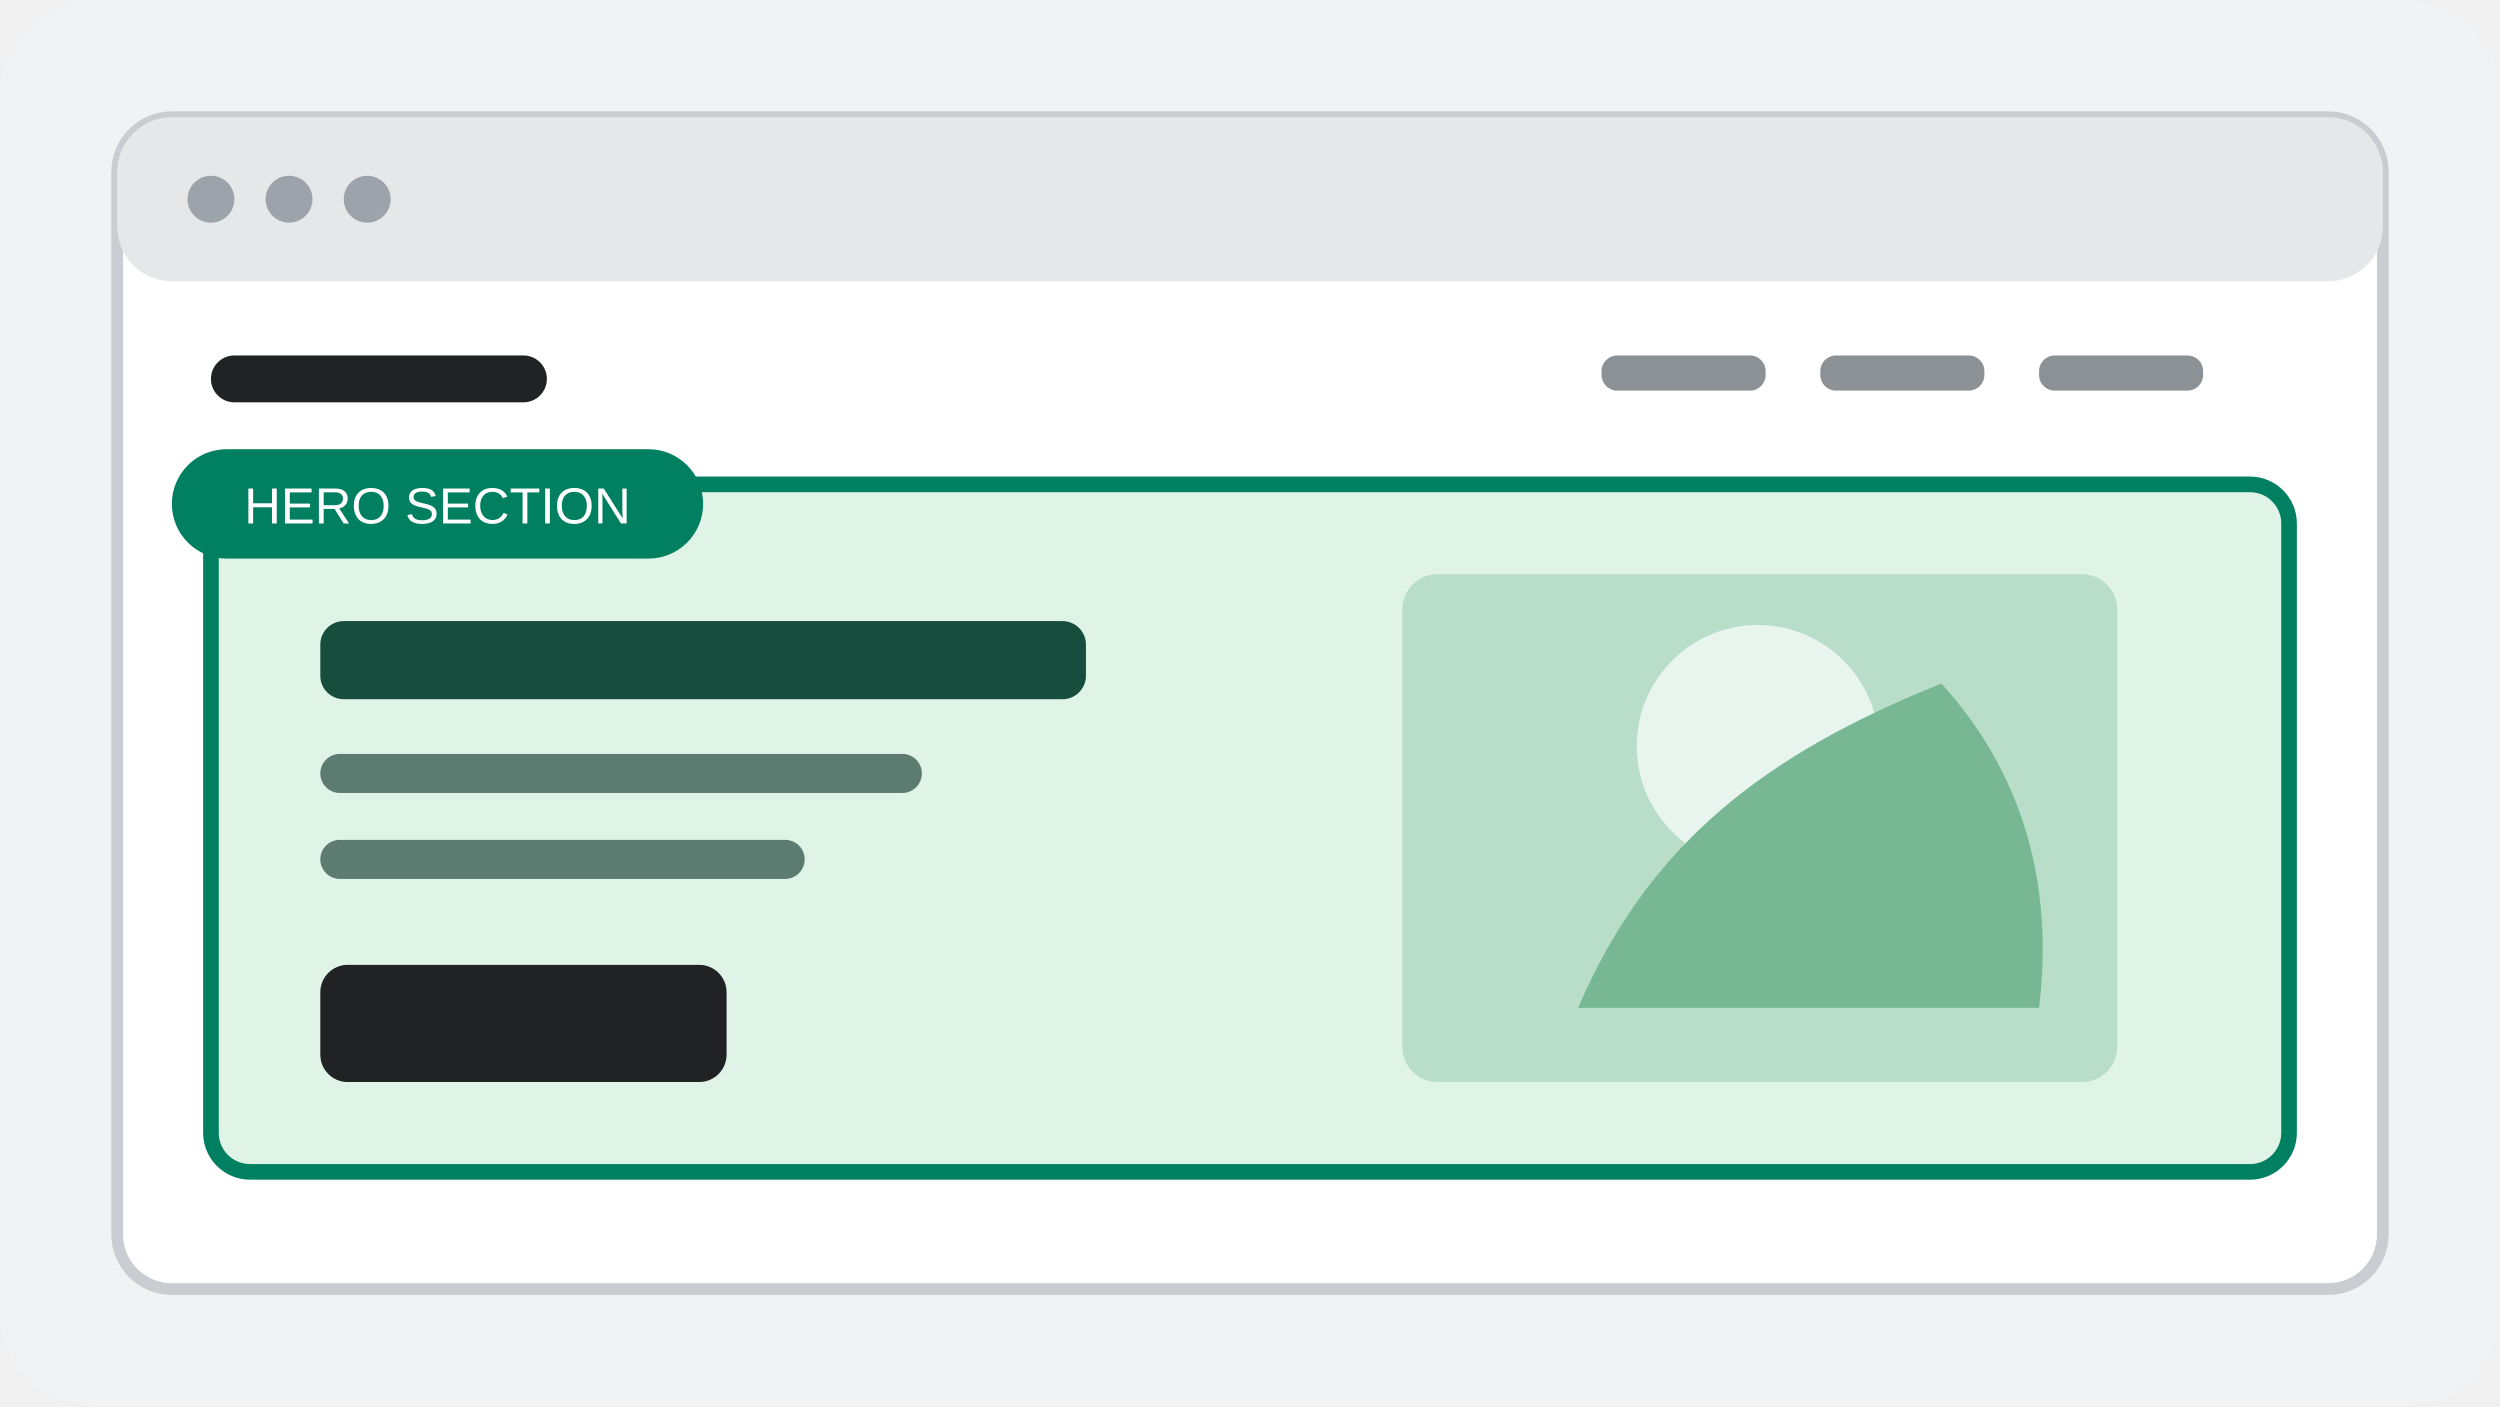
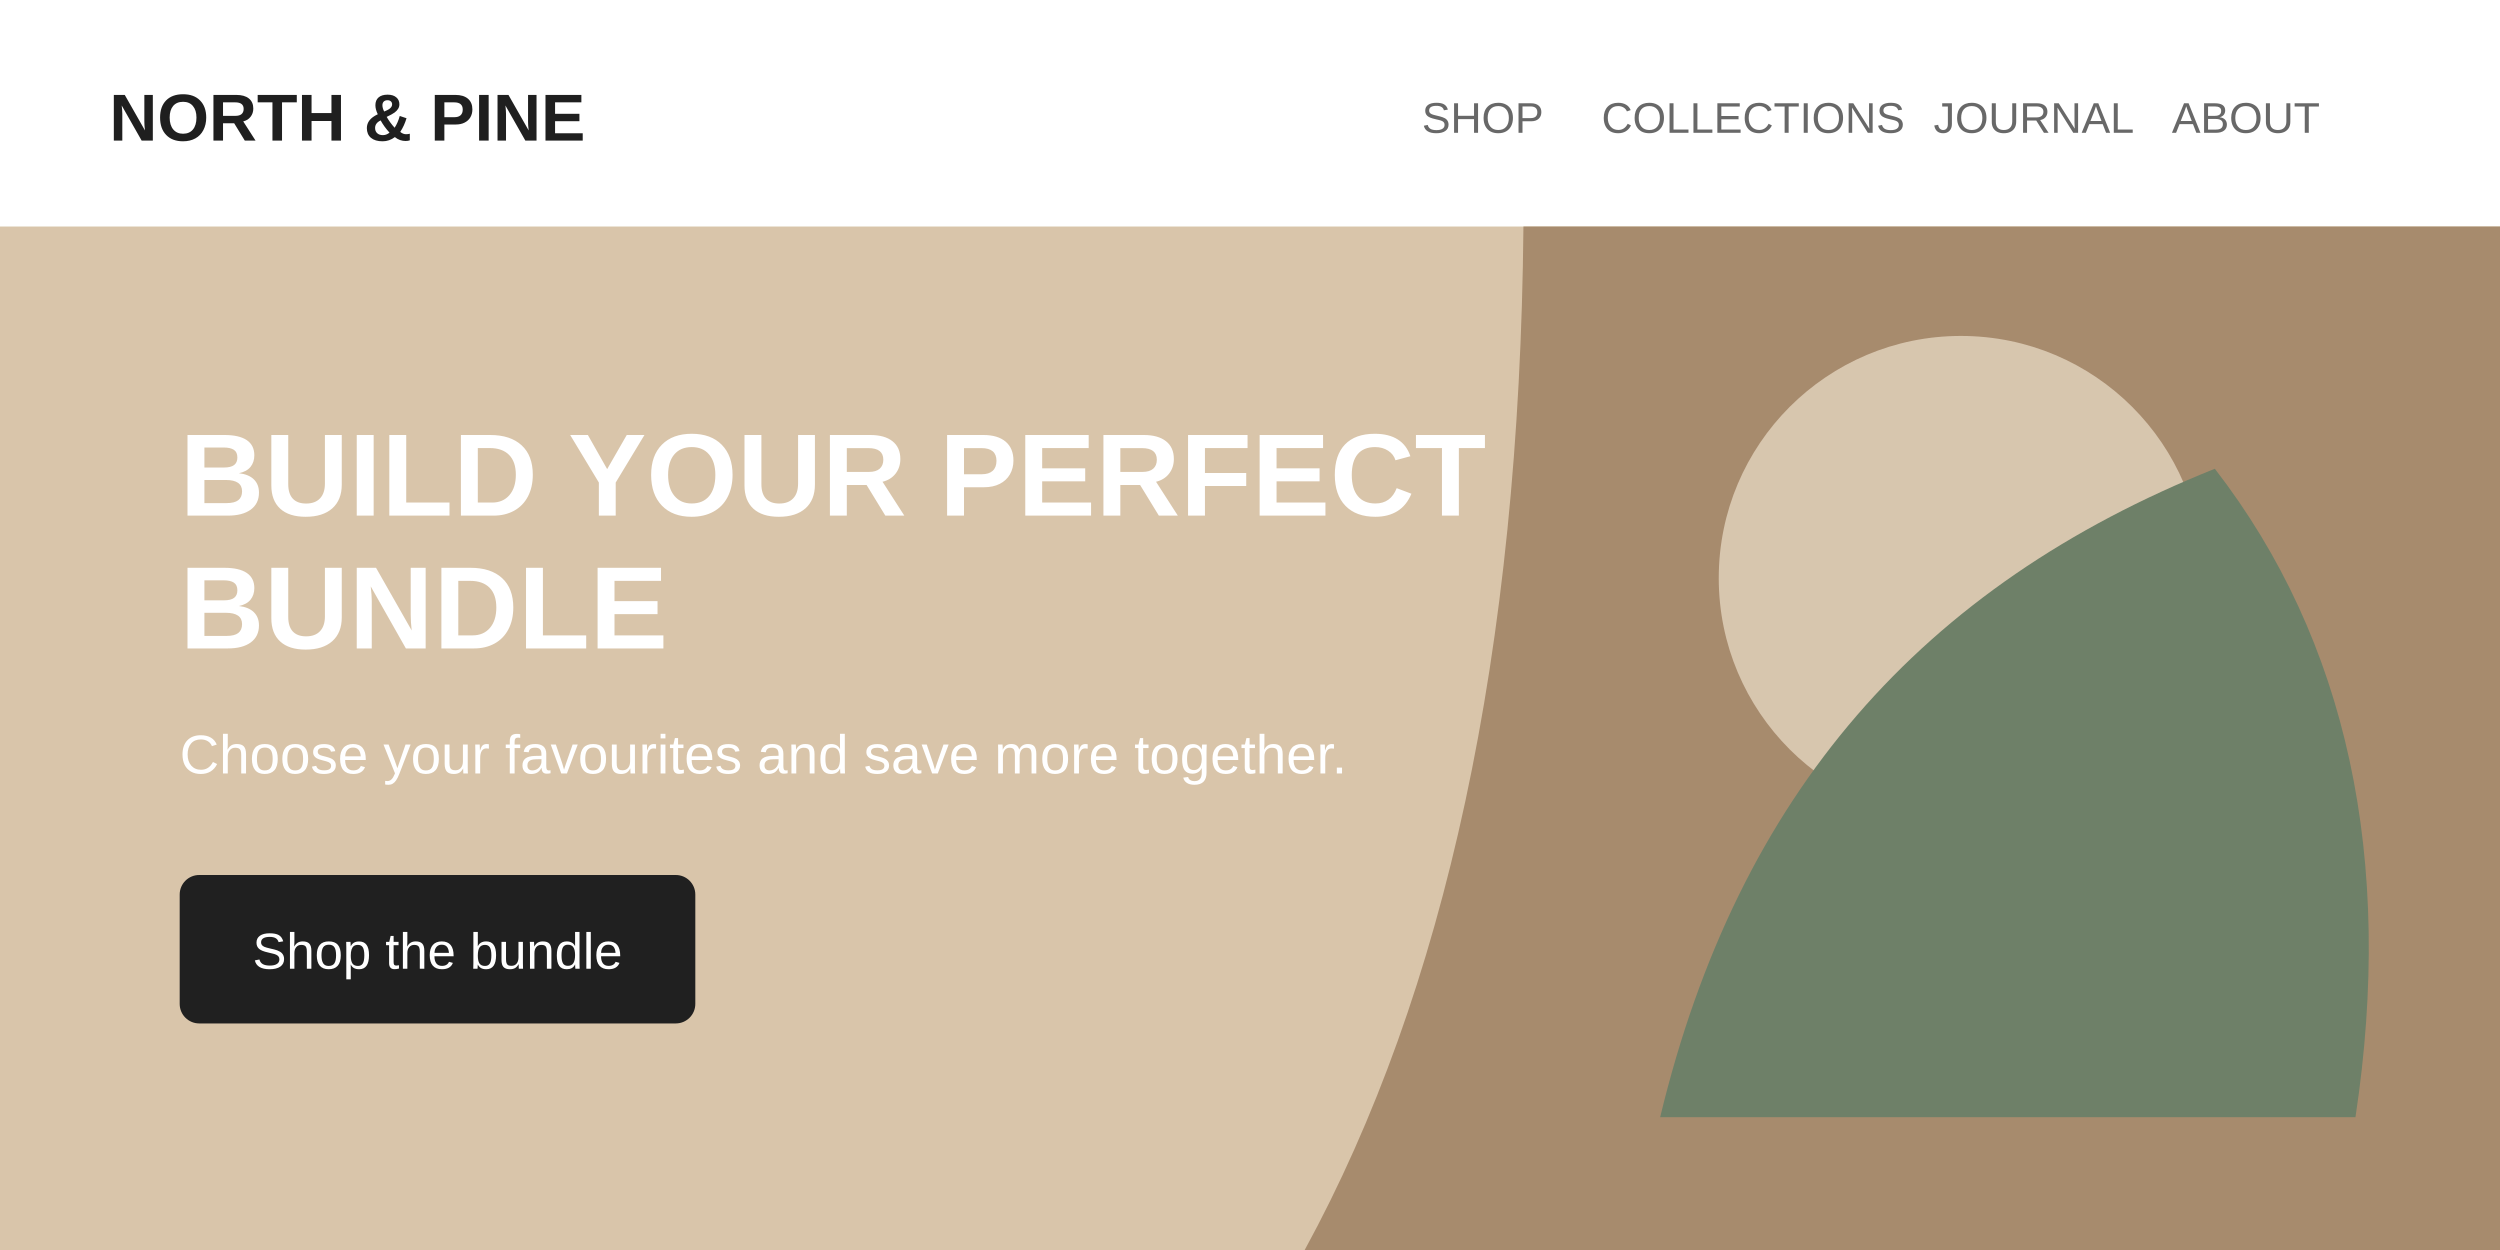
- <svg xmlns="http://www.w3.org/2000/svg" viewBox="0 0 640 360" role="img" aria-labelledby="title desc">
-   <rect width="640" height="360" rx="24" fill="#f1f2f4" />
-   <rect x="30" y="30" width="580" height="300" rx="14" fill="#fff" stroke="#c9ccd0" stroke-width="3" />
-   <rect x="30" y="30" width="580" height="42" rx="14" fill="#e5e7e9" />
-   <circle cx="54" cy="51" r="6" fill="#9ca3aa" />
-   <circle cx="74" cy="51" r="6" fill="#9ca3aa" />
-   <circle cx="94" cy="51" r="6" fill="#9ca3aa" />
-   <rect x="54" y="91" width="86" height="12" rx="6" fill="#202223" />
-   <rect x="410" y="91" width="42" height="9" rx="4" fill="#8c9196" />
-   <rect x="466" y="91" width="42" height="9" rx="4" fill="#8c9196" />
-   <rect x="522" y="91" width="42" height="9" rx="4" fill="#8c9196" />
-   <rect x="54" y="124" width="532" height="176" rx="10" fill="#dff3e7" stroke="#008060" stroke-width="4" />
-   <rect x="82" y="159" width="196" height="20" rx="6" fill="#164d3d" />
-   <rect x="82" y="193" width="154" height="10" rx="5" fill="#5c7c72" />
-   <rect x="82" y="215" width="124" height="10" rx="5" fill="#5c7c72" />
-   <rect x="82" y="247" width="104" height="30" rx="7" fill="#202223" />
-   <rect x="359" y="147" width="183" height="130" rx="9" fill="#b8ddc8" />
-   <circle cx="450" cy="191" r="31" fill="#fff" opacity=".68" />
-   <path d="M404 258c18-42 48-65 93-83 20 22 29 50 25 83z" fill="#78b793" />
-   <rect x="44" y="115" width="136" height="28" rx="14" fill="#008060" />
-   <text x="112" y="134" fill="#fff" font-family="Arial,sans-serif" font-size="13" text-anchor="middle">HERO SECTION</text>
+ <svg xmlns="http://www.w3.org/2000/svg" viewBox="0 0 640 320" role="img" aria-labelledby="title desc">
+   <rect width="640" height="320" fill="#f8f5ef" />
+   <rect width="640" height="58" fill="#fff" />
+   <text x="28" y="36" fill="#1f1f1f" font-family="Arial,sans-serif" font-size="17" font-weight="700">NORTH &amp; PINE</text>
+   <g fill="#686868" font-family="Arial,sans-serif" font-size="11">
+     <text x="364" y="34">SHOP</text>
+     <text x="410" y="34">COLLECTIONS</text>
+     <text x="495" y="34">JOURNAL</text>
+     <text x="556" y="34">ABOUT</text>
+   </g>
+   <rect y="58" width="640" height="262" fill="#d9c5aa" />
+   <path d="M390 58h250v262H334c36-66 55-153 56-262z" fill="#a78b6d" />
+   <circle cx="502" cy="148" r="62" fill="#eadcc8" opacity=".72" />
+   <path d="M425 286c20-83 67-136 142-166 34 44 46 100 36 166z" fill="#6e8068" />
+   <text x="46" y="132" fill="#fff" font-family="Arial,sans-serif" font-size="30" font-weight="700">BUILD YOUR PERFECT</text>
+   <text x="46" y="166" fill="#fff" font-family="Arial,sans-serif" font-size="30" font-weight="700">BUNDLE</text>
+   <text x="46" y="198" fill="#fff" font-family="Arial,sans-serif" font-size="14">Choose your favourites and save more together.</text>
+   <rect x="46" y="224" width="132" height="38" rx="5" fill="#202020" />
+   <text x="112" y="248" fill="#fff" font-family="Arial,sans-serif" font-size="13" text-anchor="middle">Shop the bundle</text>
</svg>
